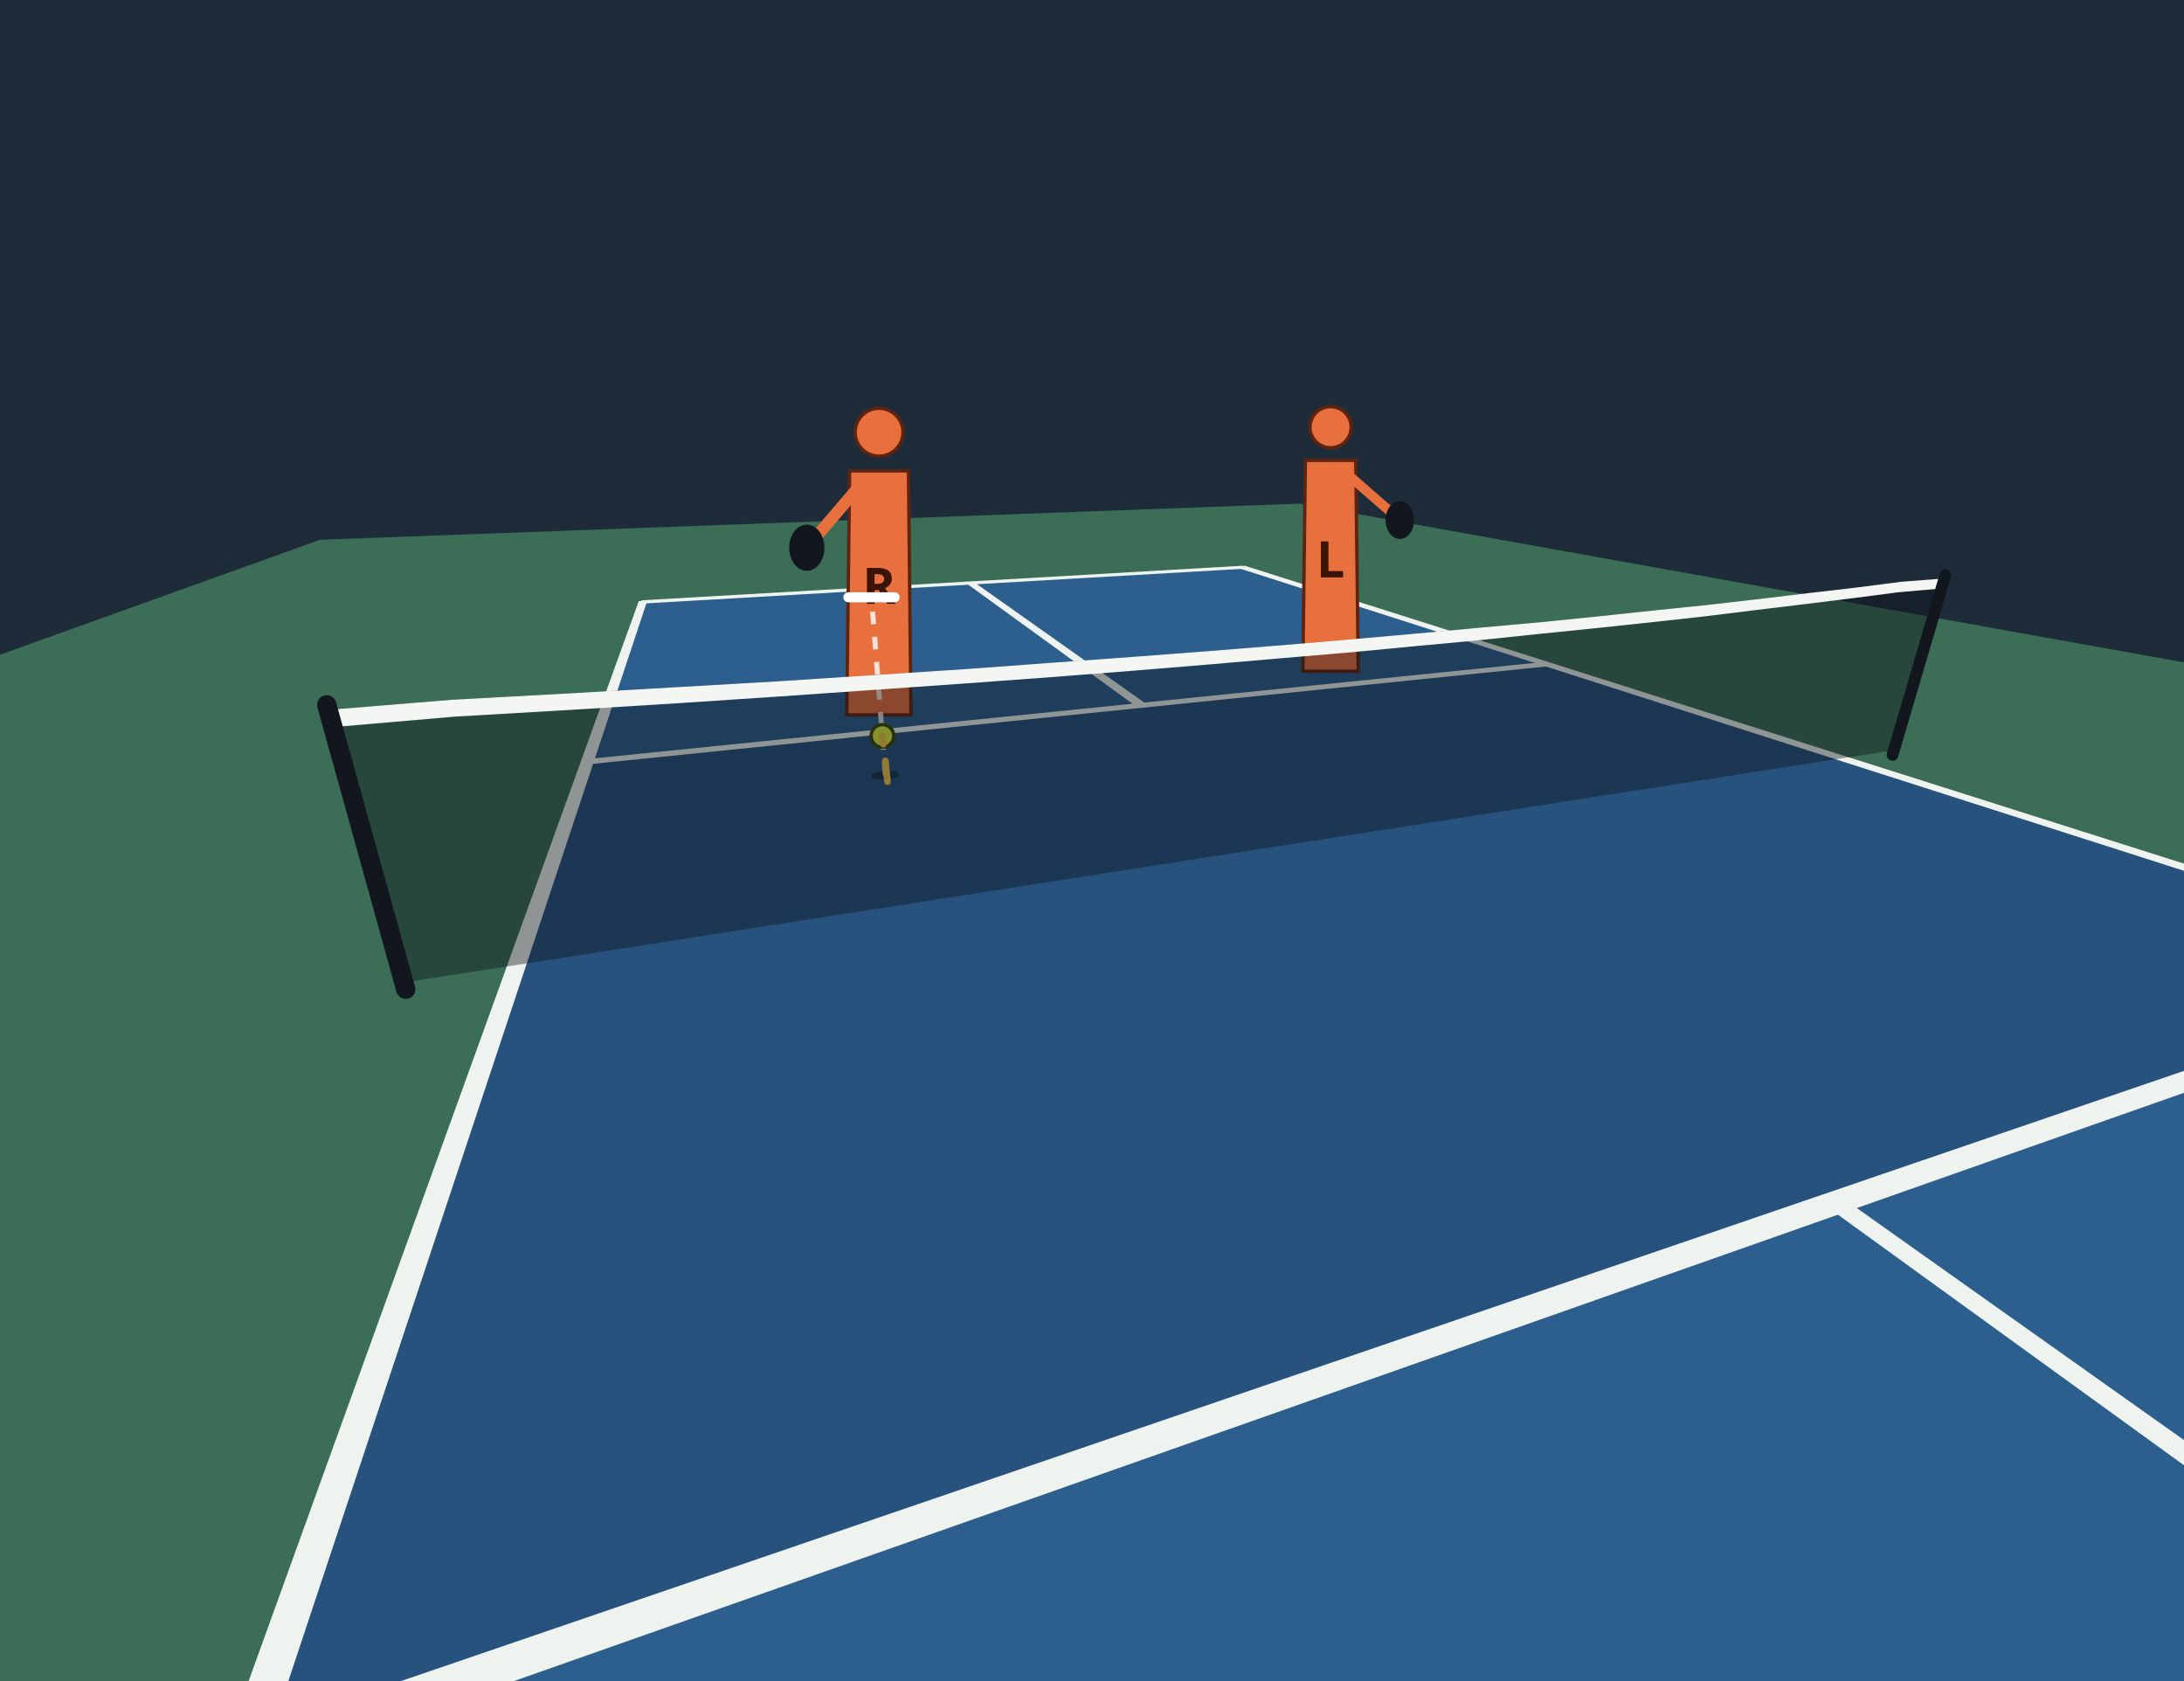
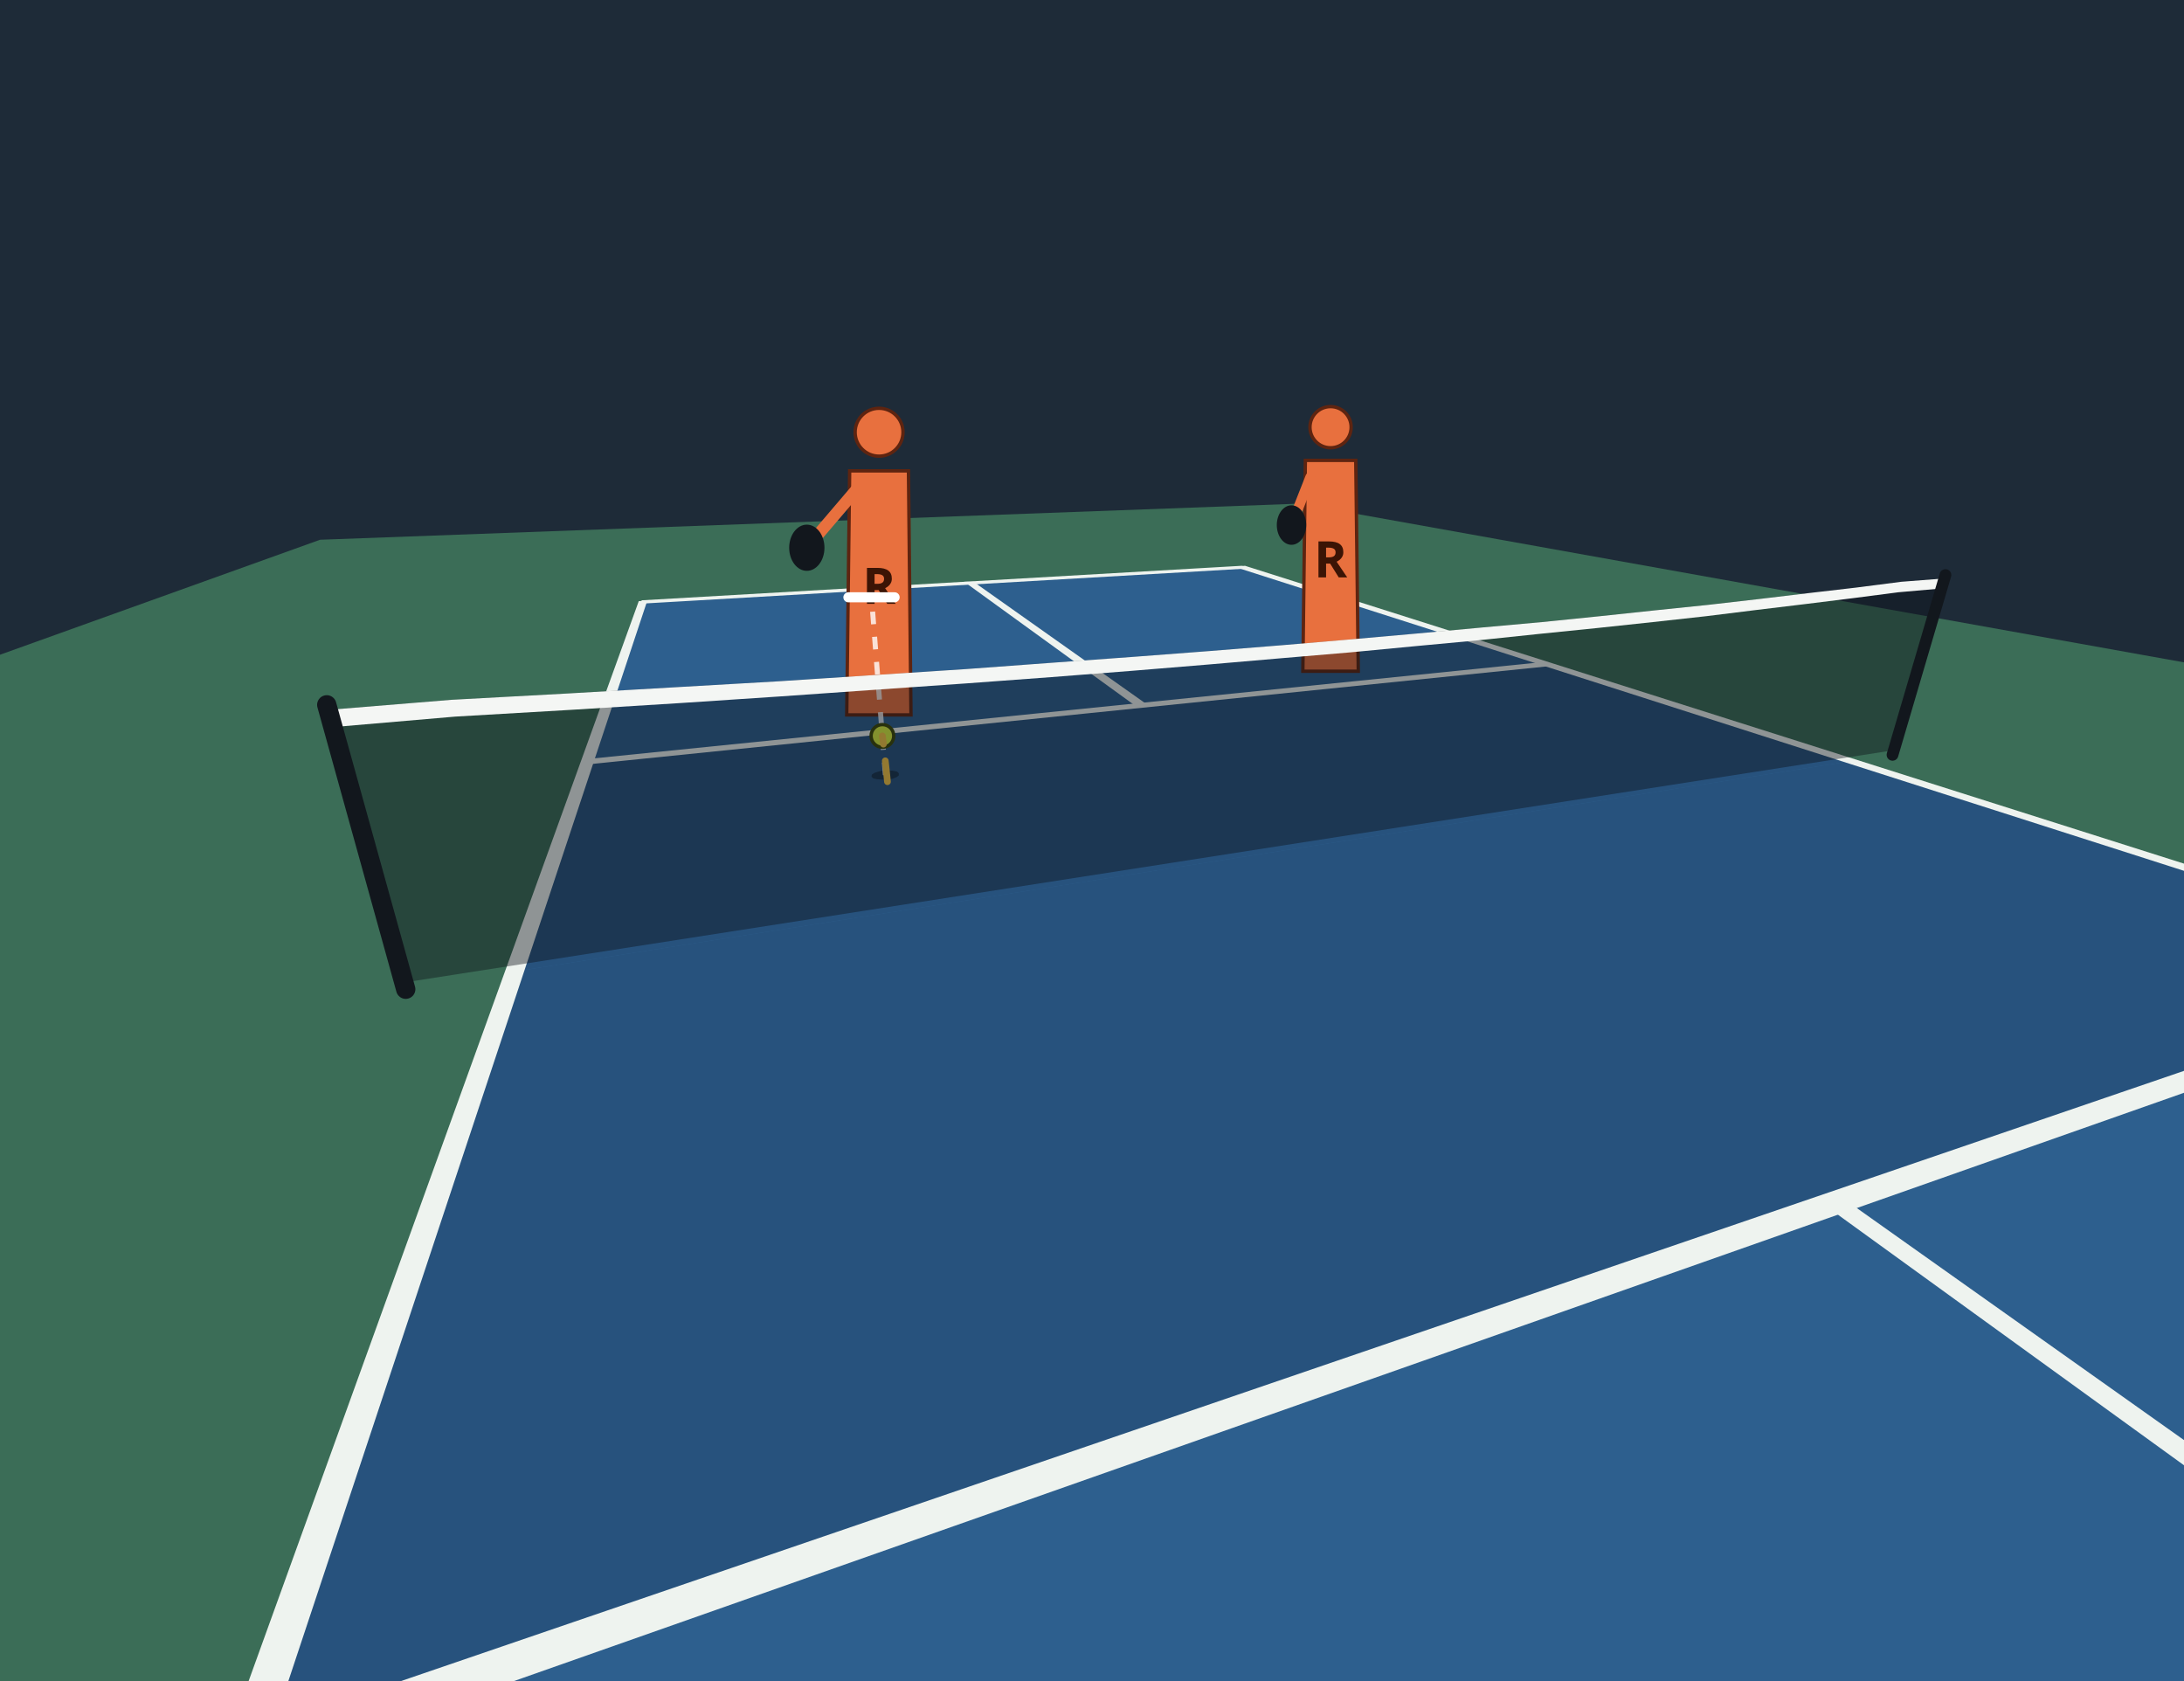
<svg xmlns="http://www.w3.org/2000/svg" class="piq-svg piq-fp" viewBox="0 0 520 400" role="img" aria-label="Court view from your position">
  <style>
.piq-svg{font-family:"Barlow Semi Condensed", "Barlow", system-ui, sans-serif}
.piq-backdrop{fill:#1E2B38}
.piq-surround{fill:#3B6D57}
.piq-surface{fill:#2D5F8E}
.piq-kitchen{fill:#27527D}
.piq-line{fill:#EEF3EF;stroke:#EEF3EF;stroke-width:.6}
.piq-td-line{stroke:#EEF3EF;fill:none}
.piq-net-mesh{fill:rgba(12, 18, 24, 0.42)}
.piq-net-tape{fill:#F4F6F4}
.piq-net-post{stroke:#12171D;stroke-linecap:round}
.piq-td-net{stroke:#F4F6F4;stroke-linecap:round}
.piq-player-us{fill:#F3F2EC;stroke:#1B2A3A;stroke-width:.8}
.piq-player-them{fill:#E8703E;stroke:#5E2410;stroke-width:.8}
.piq-arm-us{stroke:#F3F2EC;fill:none}
.piq-arm-them{stroke:#E8703E;fill:none}
.piq-label-us{fill:#1B2A3A;font-weight:600;font-size:12px}
.piq-label-them{fill:#3B1405;font-weight:600;font-size:12px}
.piq-paddle{fill:#12171D}
.piq-ball{fill:#D9F03E;stroke:#3D4806;stroke-width:.8}
.piq-ball-shadow{fill:rgba(0, 0, 0, 0.38)}
.piq-stalk{stroke:rgba(255, 255, 255, 0.8);stroke-width:1.2;stroke-dasharray:3 3;fill:none}
.piq-tick{stroke:#FFFFFF;stroke-width:2.4;stroke-linecap:round}
.piq-path{stroke:#F5C443;fill:none;stroke-linecap:round}
.piq-path-far{stroke-dasharray:5 4}
.piq-answer{stroke:#5FE3A8;fill:none;stroke-width:3;stroke-linecap:round}
.piq-answer-zone{fill:rgba(95, 227, 168, 0.3);stroke:#5FE3A8;stroke-width:1.2;stroke-dasharray:4 3}
.piq-arrowhead{fill:#5FE3A8}
.piq-fov{fill:rgba(255, 255, 255, 0.2)}
.piq-cam{fill:#FFFFFF;stroke:#1E2B38;stroke-width:1}
.piq-annot{fill:#EEF3EF;font-weight:600;font-size:11px}
.piq-annot-line{stroke:#EEF3EF;fill:none}
.piq-reveal{opacity:0;transition:opacity .25s ease}
.is-revealed .piq-reveal,.piq-reveal.is-on{opacity:1}
@media (prefers-reduced-motion: reduce){.piq-reveal{transition:none}}
</style>
  <defs>
    <marker id="piq-ah-fpa" viewBox="0 0 10 10" refX="7" refY="5" markerWidth="4" markerHeight="4" orient="auto-start-reverse">
      <path class="piq-arrowhead" d="M0,0 L10,5 L0,10 z" />
    </marker>
  </defs>
  <rect class="piq-backdrop" x="0" y="0" width="520" height="400" />
  <polygon class="piq-surround" points="16425.7,3011.6 309.4,119.9 76.2,128.5 -7950.1,3011.6" />
  <polygon class="piq-surface" points="9316,3010.6 295.9,135.1 153,143.3 -840.6,3010.6" />
  <polygon class="piq-kitchen" points="57.8,418 596.7,230.9 440.7,181.2 122.5,231.3" />
  <polygon class="piq-kitchen" points="122.5,231.3 440.7,181.2 368.2,158.1 139.8,181.4" />
  <polygon class="piq-line" points="153,143.2 295.6,135 296.1,135.1 152.9,143.4" />
  <polygon class="piq-line" points="-883.1,3009.1 152.3,143.4 153.7,143.3 -798.5,3009.1" />
  <polygon class="piq-line" points="9273.4,3009.1 295.4,135.1 296.4,135 9358.1,3009.1" />
  <polygon class="piq-line" points="59.6,412.8 593.8,230 599.6,231.8 55.9,423.3" />
  <polygon class="piq-line" points="139.9,181 367.6,157.9 368.8,158.3 139.7,181.7" />
  <polygon class="piq-line" points="4195.2,3009.1 435.1,287 438.9,285.7 4279.8,3009.1" />
  <polygon class="piq-line" points="270.8,168 230.5,138.8 231.7,138.8 272.7,167.8" />
  <g class="piq-person">
    <polygon class="piq-player-them" points="310.2,159.8 323.4,159.8 322.8,109.6 310.8,109.6" />
    <circle class="piq-player-them" cx="316.8" cy="101.7" r="4.9" />
-     <line class="piq-arm-them" x1="321.6" y1="113.6" x2="333.3" y2="123.8" stroke-width="2.3" stroke-linecap="round" />
-     <ellipse class="piq-paddle" cx="333.3" cy="123.8" rx="3.4" ry="4.5" />
-     <text class="piq-label-them" x="316.8" y="132.8" text-anchor="middle" dominant-baseline="central">L</text>
+     <line class="piq-arm-them" x1="312" y1="113.6" x2="307.5" y2="125" stroke-width="2.4" stroke-linecap="round" />
+     <ellipse class="piq-paddle" cx="307.5" cy="125" rx="3.5" ry="4.7" />
+     <text class="piq-label-them" x="316.8" y="132.8" text-anchor="middle" dominant-baseline="central">R</text>
  </g>
  <g class="piq-person">
    <polygon class="piq-player-them" points="201.6,170.2 216.9,170.2 216.3,112.1 202.3,112.1" />
    <circle class="piq-player-them" cx="209.3" cy="102.9" r="5.7" />
    <line class="piq-arm-them" x1="203.7" y1="116.8" x2="192.1" y2="130.4" stroke-width="2.8" stroke-linecap="round" />
    <ellipse class="piq-paddle" cx="192.1" cy="130.4" rx="4.2" ry="5.5" />
    <text class="piq-label-them" x="209.3" y="139.1" text-anchor="middle" dominant-baseline="central">R</text>
  </g>
  <polygon class="piq-ball-shadow" points="214,184.1 213.6,183.7 212.7,183.5 211.6,183.4 210.3,183.4 209.1,183.7 208.2,184 207.6,184.4 207.5,184.9 207.9,185.3 208.8,185.5 210,185.6 211.3,185.6 212.5,185.4 213.5,185 214,184.6" />
  <line class="piq-stalk" x1="210.8" y1="184.5" x2="207.5" y2="142.2" />
  <line class="piq-tick" x1="202" y1="142.2" x2="213" y2="142.2" />
  <circle class="piq-ball" cx="210.1" cy="175.2" r="2.7" />
  <polyline class="piq-path piq-path-far" stroke-width="1.6" points="211.3,186.1 211.1,184.1 210.9,182.2 210.7,180.4 210.5,178.6 210.3,176.8 210.1,175.2" />
  <polygon class="piq-net-mesh" points="78.1,169 107.5,166.6 135.1,165.1 161,163.6 185.3,162.2 208.2,160.7 229.8,159.3 250.2,157.8 269.5,156.4 287.9,155 305.3,153.6 321.8,152.2 337.6,150.8 352.7,149.4 367.1,148.1 380.9,146.7 394.1,145.3 406.7,144 418.9,142.6 430.6,141.2 441.8,139.9 452.7,138.5 463,137.7 450.9,178.6 96.2,233.9" />
  <polygon class="piq-net-tape" points="78.1,169 107.5,166.6 135.1,165.1 161,163.6 185.3,162.2 208.2,160.7 229.8,159.3 250.2,157.8 269.5,156.4 287.9,155 305.3,153.6 321.8,152.2 337.6,150.8 352.7,149.4 367.1,148.1 380.9,146.7 394.1,145.3 406.7,144 418.9,142.6 430.6,141.2 441.8,139.9 452.7,138.5 463,137.7 462.2,140.1 452,141 441.2,142.4 429.9,143.8 418.3,145.2 406.2,146.7 393.5,148.1 380.4,149.5 366.6,150.9 352.3,152.4 337.3,153.8 321.6,155.3 305.1,156.7 287.7,158.2 269.5,159.7 250.3,161.2 230,162.7 208.5,164.2 185.7,165.8 161.6,167.4 135.8,169 108.4,170.6 79.3,173.1" />
  <line class="piq-net-post" x1="96.6" y1="235.5" x2="77.8" y2="167.8" stroke-width="4.6" />
  <line class="piq-net-post" x1="450.6" y1="179.7" x2="463.2" y2="136.9" stroke-width="2.8" />
</svg>
